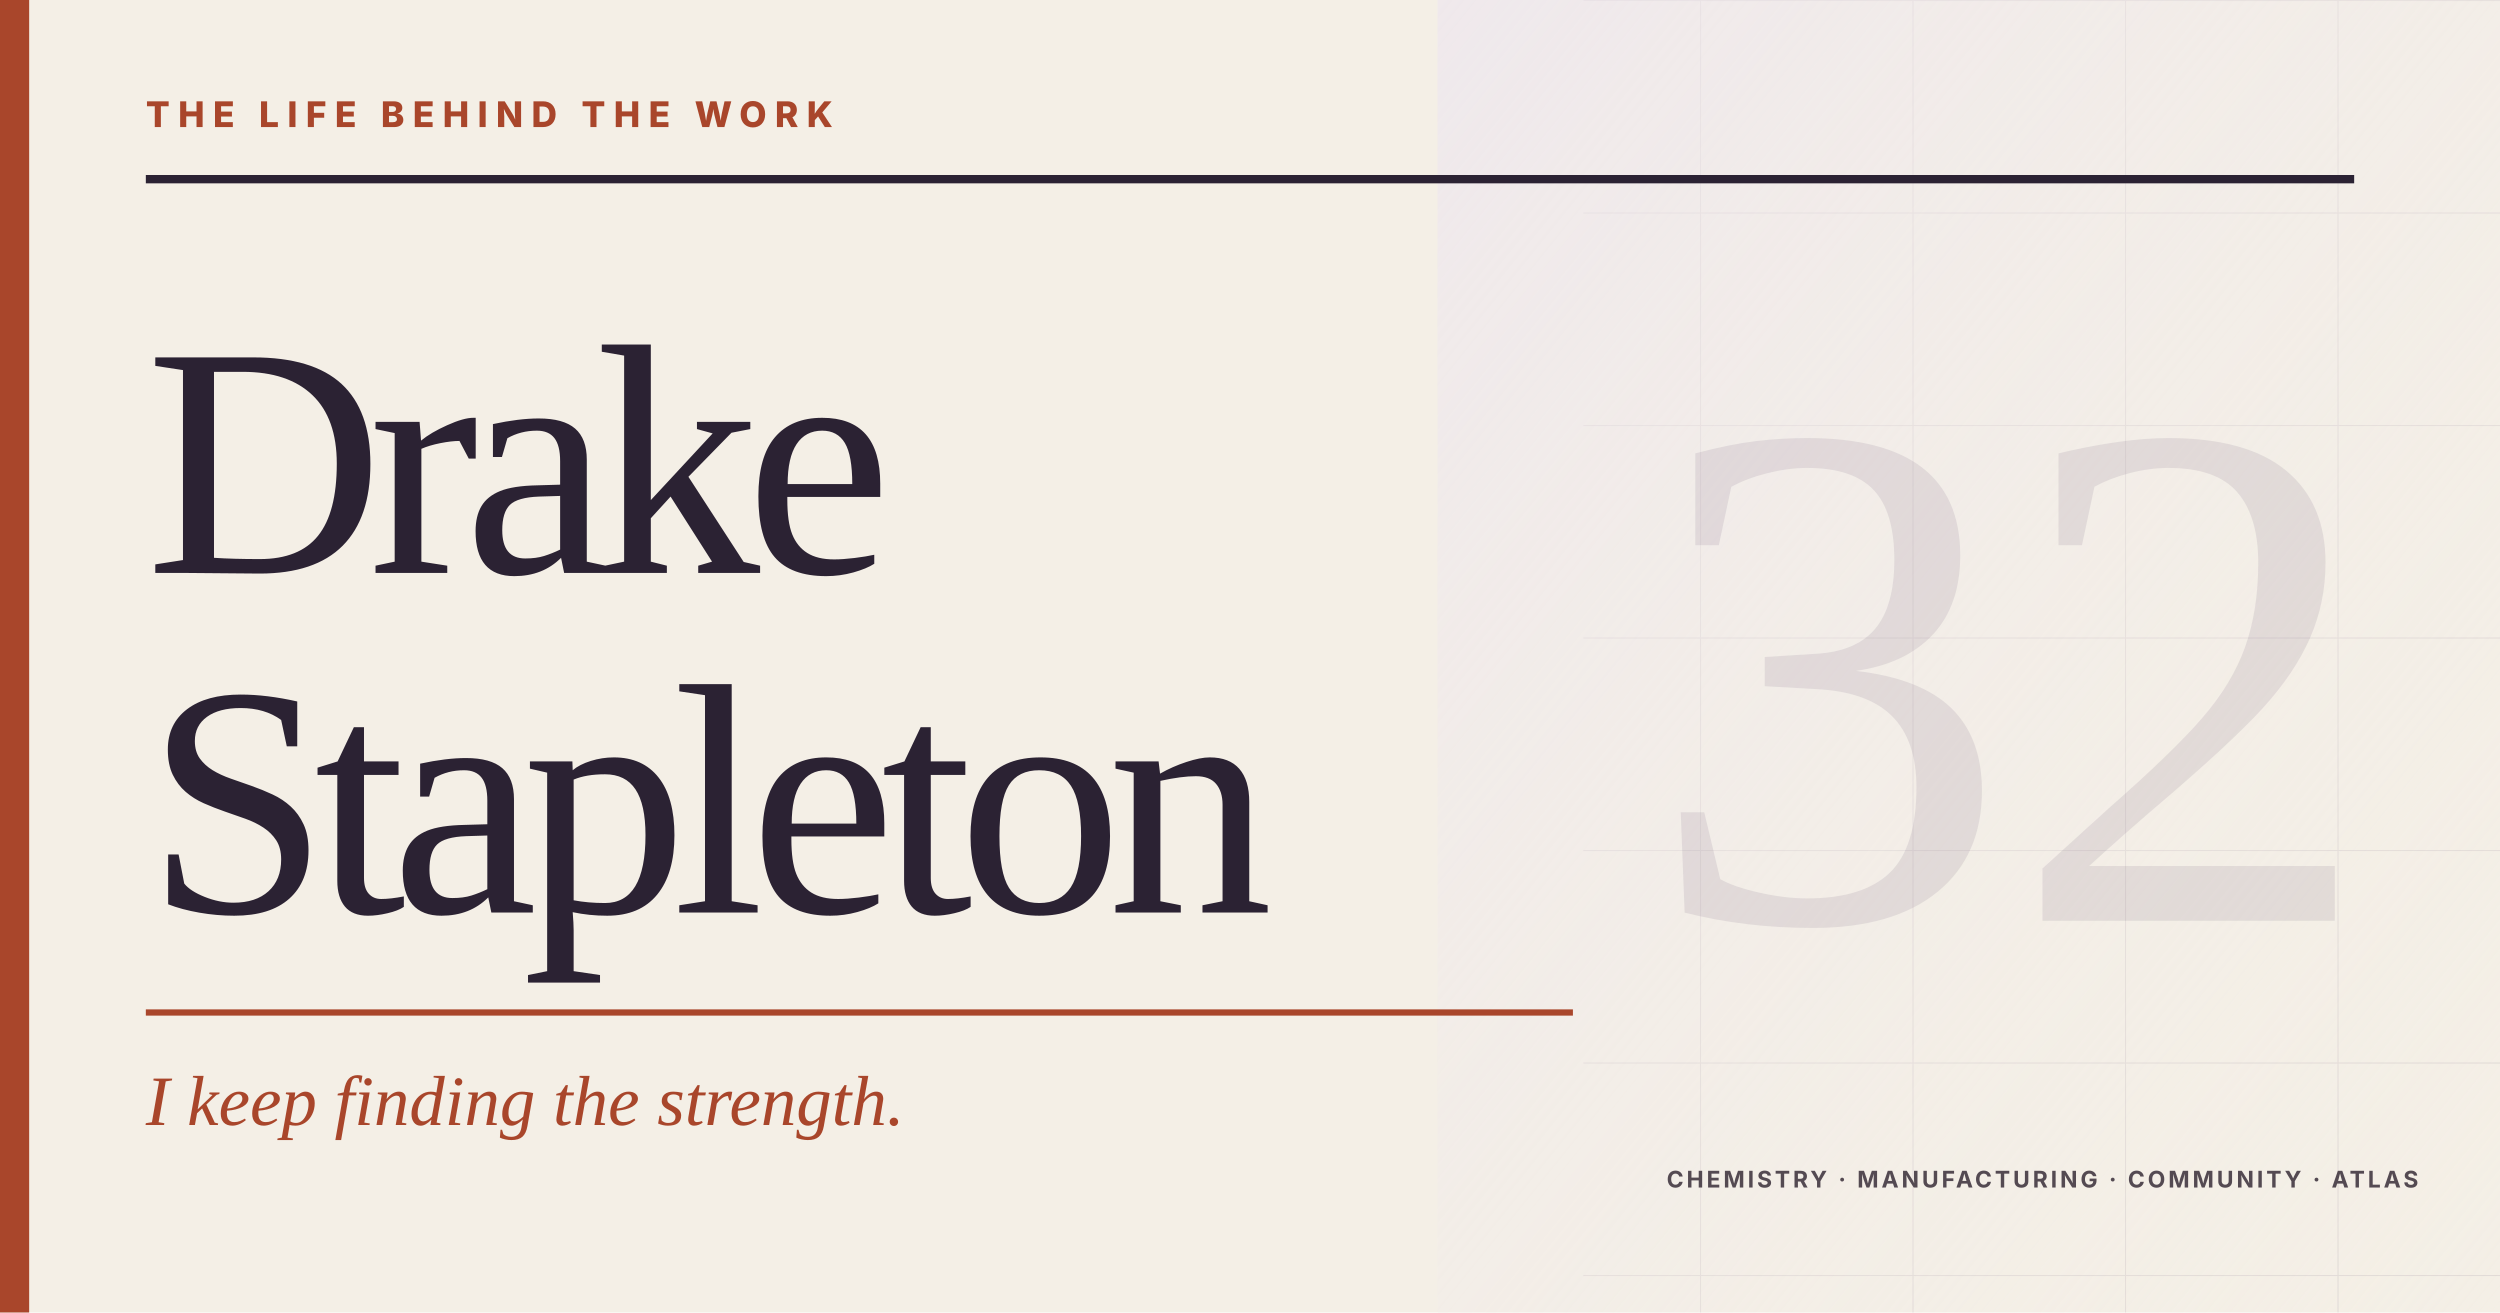
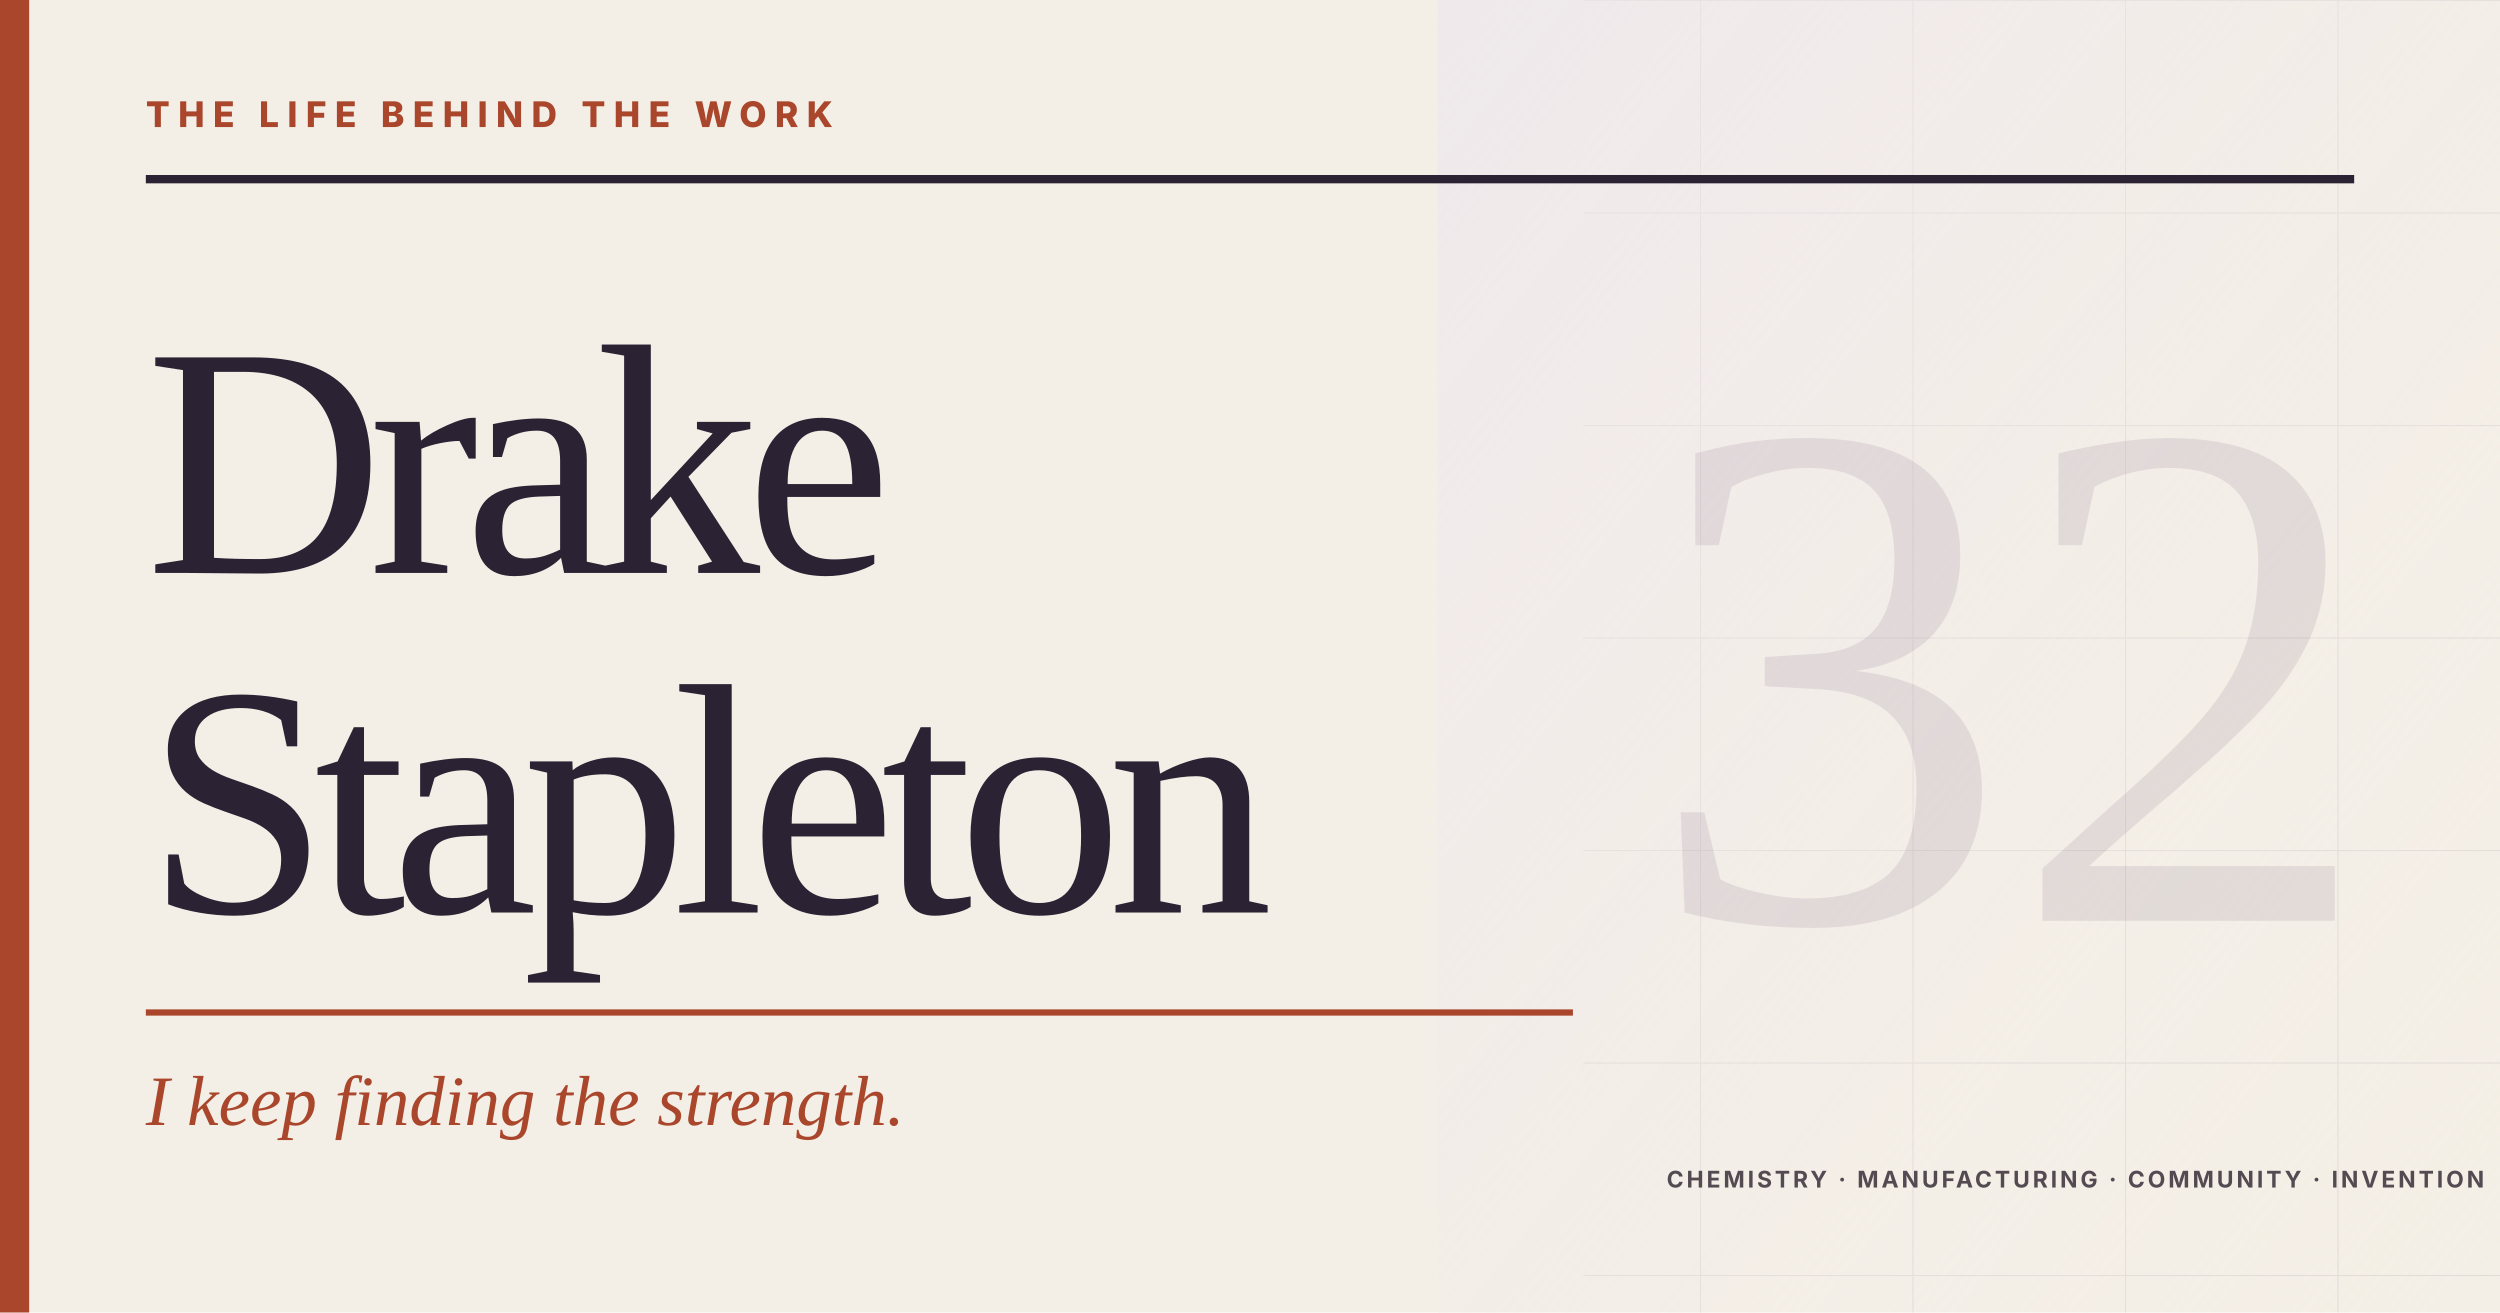
<svg xmlns="http://www.w3.org/2000/svg" width="1200" height="630" viewBox="0 0 1200 630" role="img" aria-labelledby="title desc">
  <defs>
    <pattern id="grid" width="102" height="102" patternUnits="userSpaceOnUse">
      <path d="M 102 0 L 0 0 0 102" fill="none" stroke="#5a4668" stroke-width="1" opacity="0.12" />
    </pattern>
    <linearGradient id="wash" x1="0" y1="0" x2="1" y2="1">
      <stop offset="0" stop-color="#ede6ef" stop-opacity="0.7" />
      <stop offset="1" stop-color="#f4efe6" stop-opacity="0" />
    </linearGradient>
  </defs>
  <rect width="1200" height="630" fill="#f4efe6" />
  <rect x="760" width="440" height="630" fill="url(#grid)" />
  <rect x="690" y="0" width="510" height="630" fill="url(#wash)" />
  <rect width="14" height="630" fill="#a9462b" />
  <line x1="70" y1="86" x2="1130" y2="86" stroke="#2b2233" stroke-width="4" />
  <text x="70" y="61" fill="#a9462b" font-family="Inter, Arial, sans-serif" font-size="17" font-weight="800" letter-spacing="4">THE LIFE BEHIND THE WORK</text>
  <text x="70" y="275" fill="#2b2233" font-family="Georgia, 'Times New Roman', serif" font-size="158" letter-spacing="-7">Drake</text>
  <text x="70" y="438" fill="#2b2233" font-family="Georgia, 'Times New Roman', serif" font-size="158" letter-spacing="-7">Stapleton</text>
  <line x1="70" y1="486" x2="755" y2="486" stroke="#a9462b" stroke-width="3" />
  <text x="70" y="540" fill="#a9462b" font-family="Georgia, 'Times New Roman', serif" font-size="34" font-style="italic">I keep finding the strength.</text>
  <text x="790" y="442" fill="#5a4668" font-family="Georgia, 'Times New Roman', serif" font-size="350" opacity="0.12">32</text>
-   <text x="800" y="570" fill="#544a52" font-family="Inter, Arial, sans-serif" font-size="11" font-weight="700" letter-spacing="1.4">CHEMISTRY · MANUFACTURING · COMMUNITY · ATLAS</text>
+   <text x="800" y="570" fill="#544a52" font-family="Inter, Arial, sans-serif" font-size="11" font-weight="700" letter-spacing="1.4">CHEMISTRY · MANUFACTURING · COMMUNITY · INVENTION</text>
</svg>
